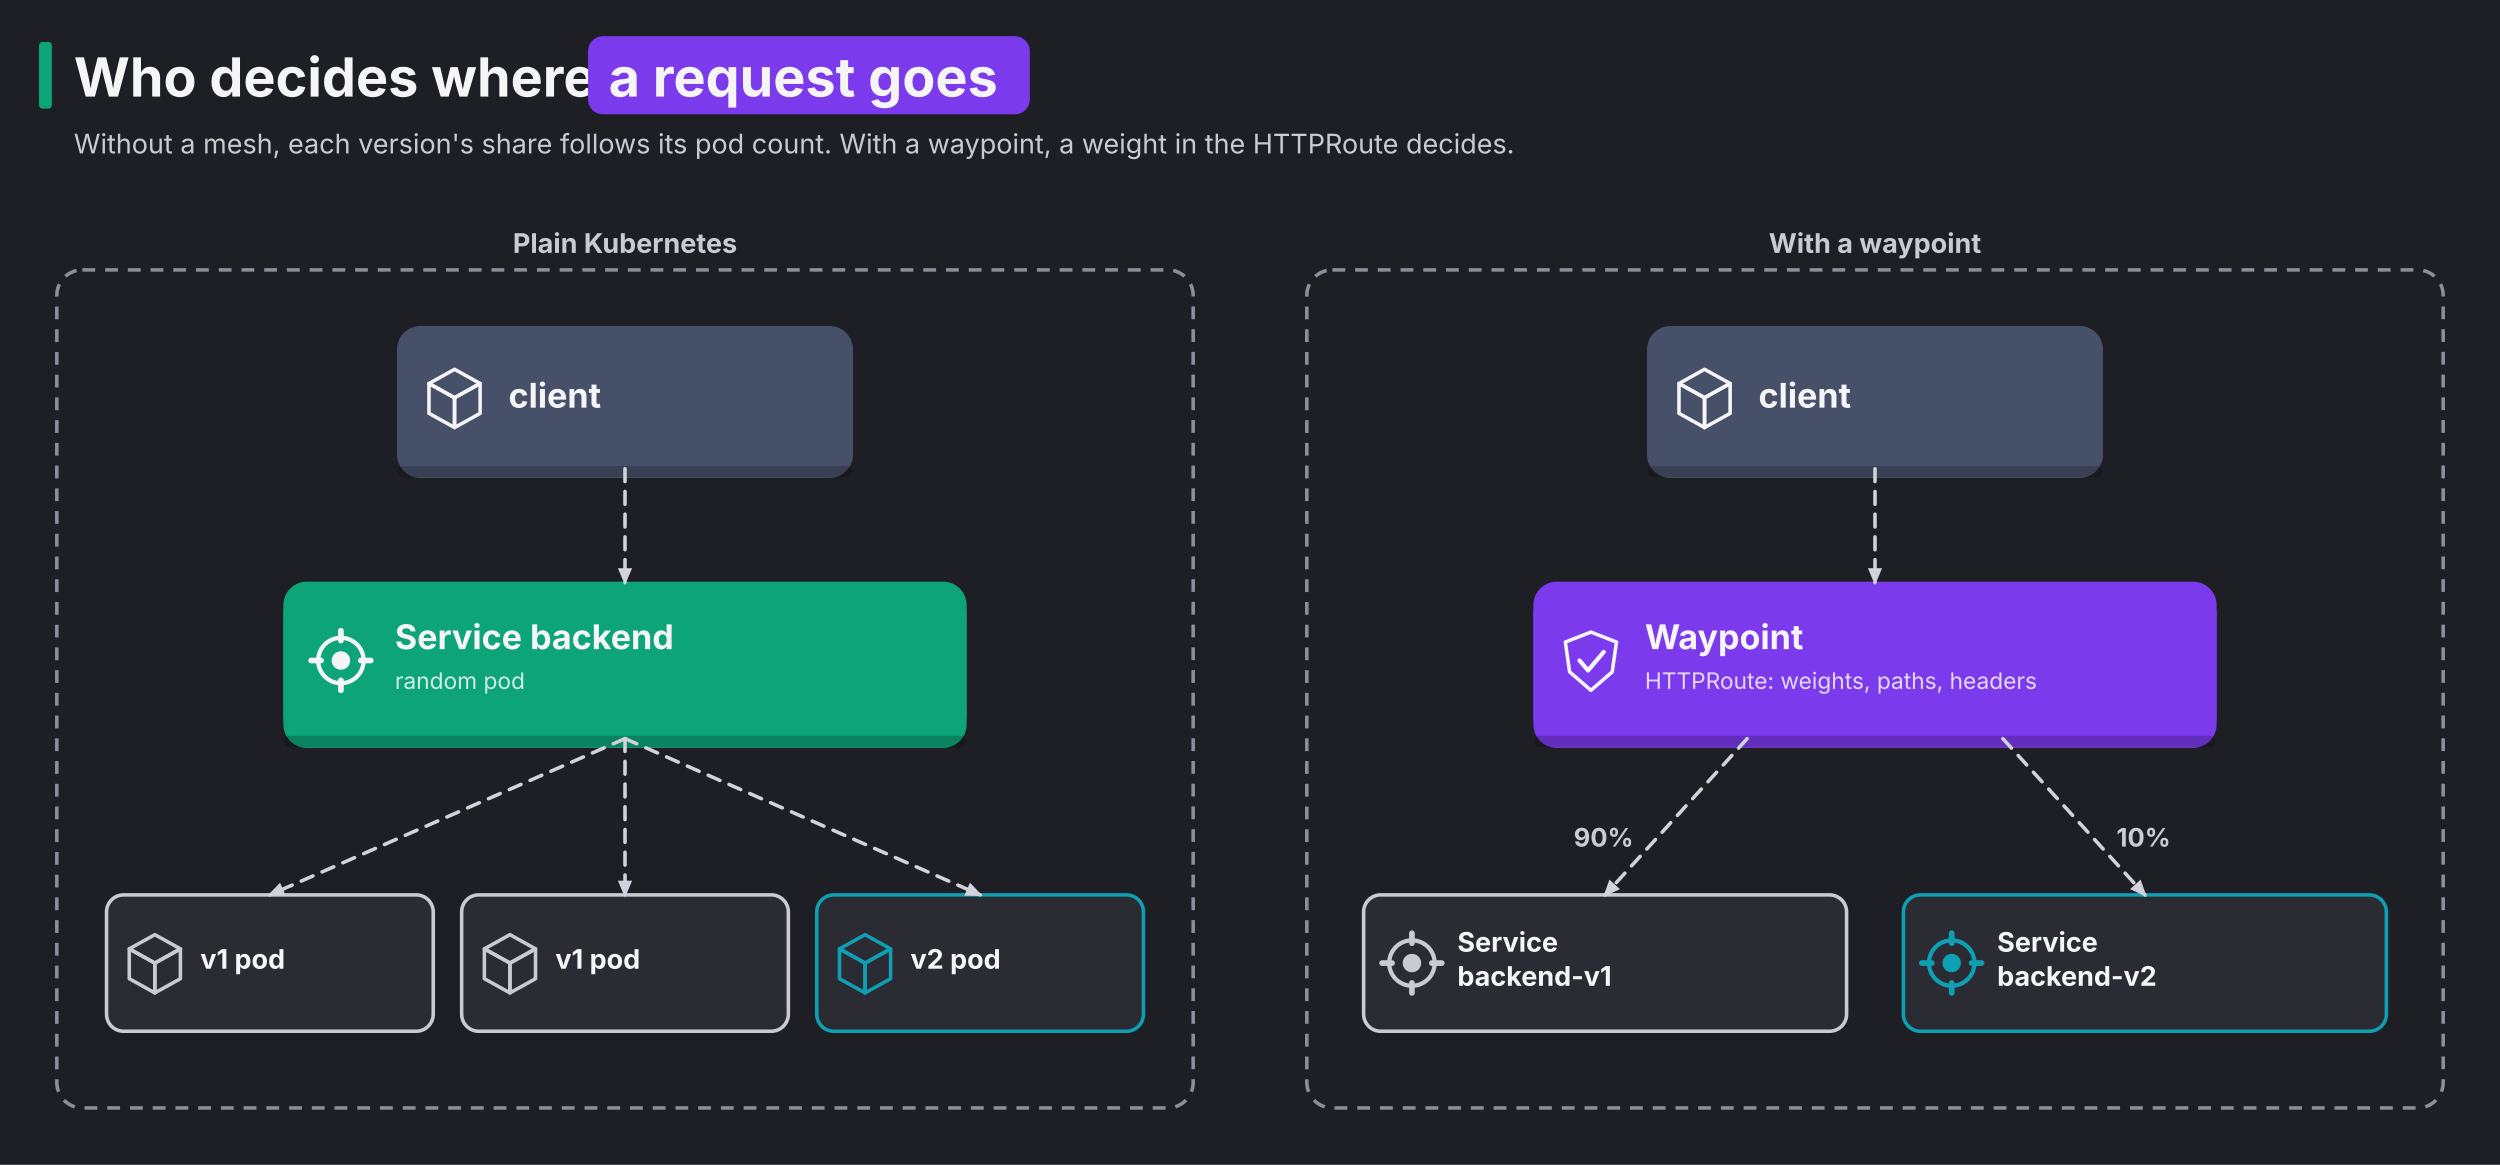
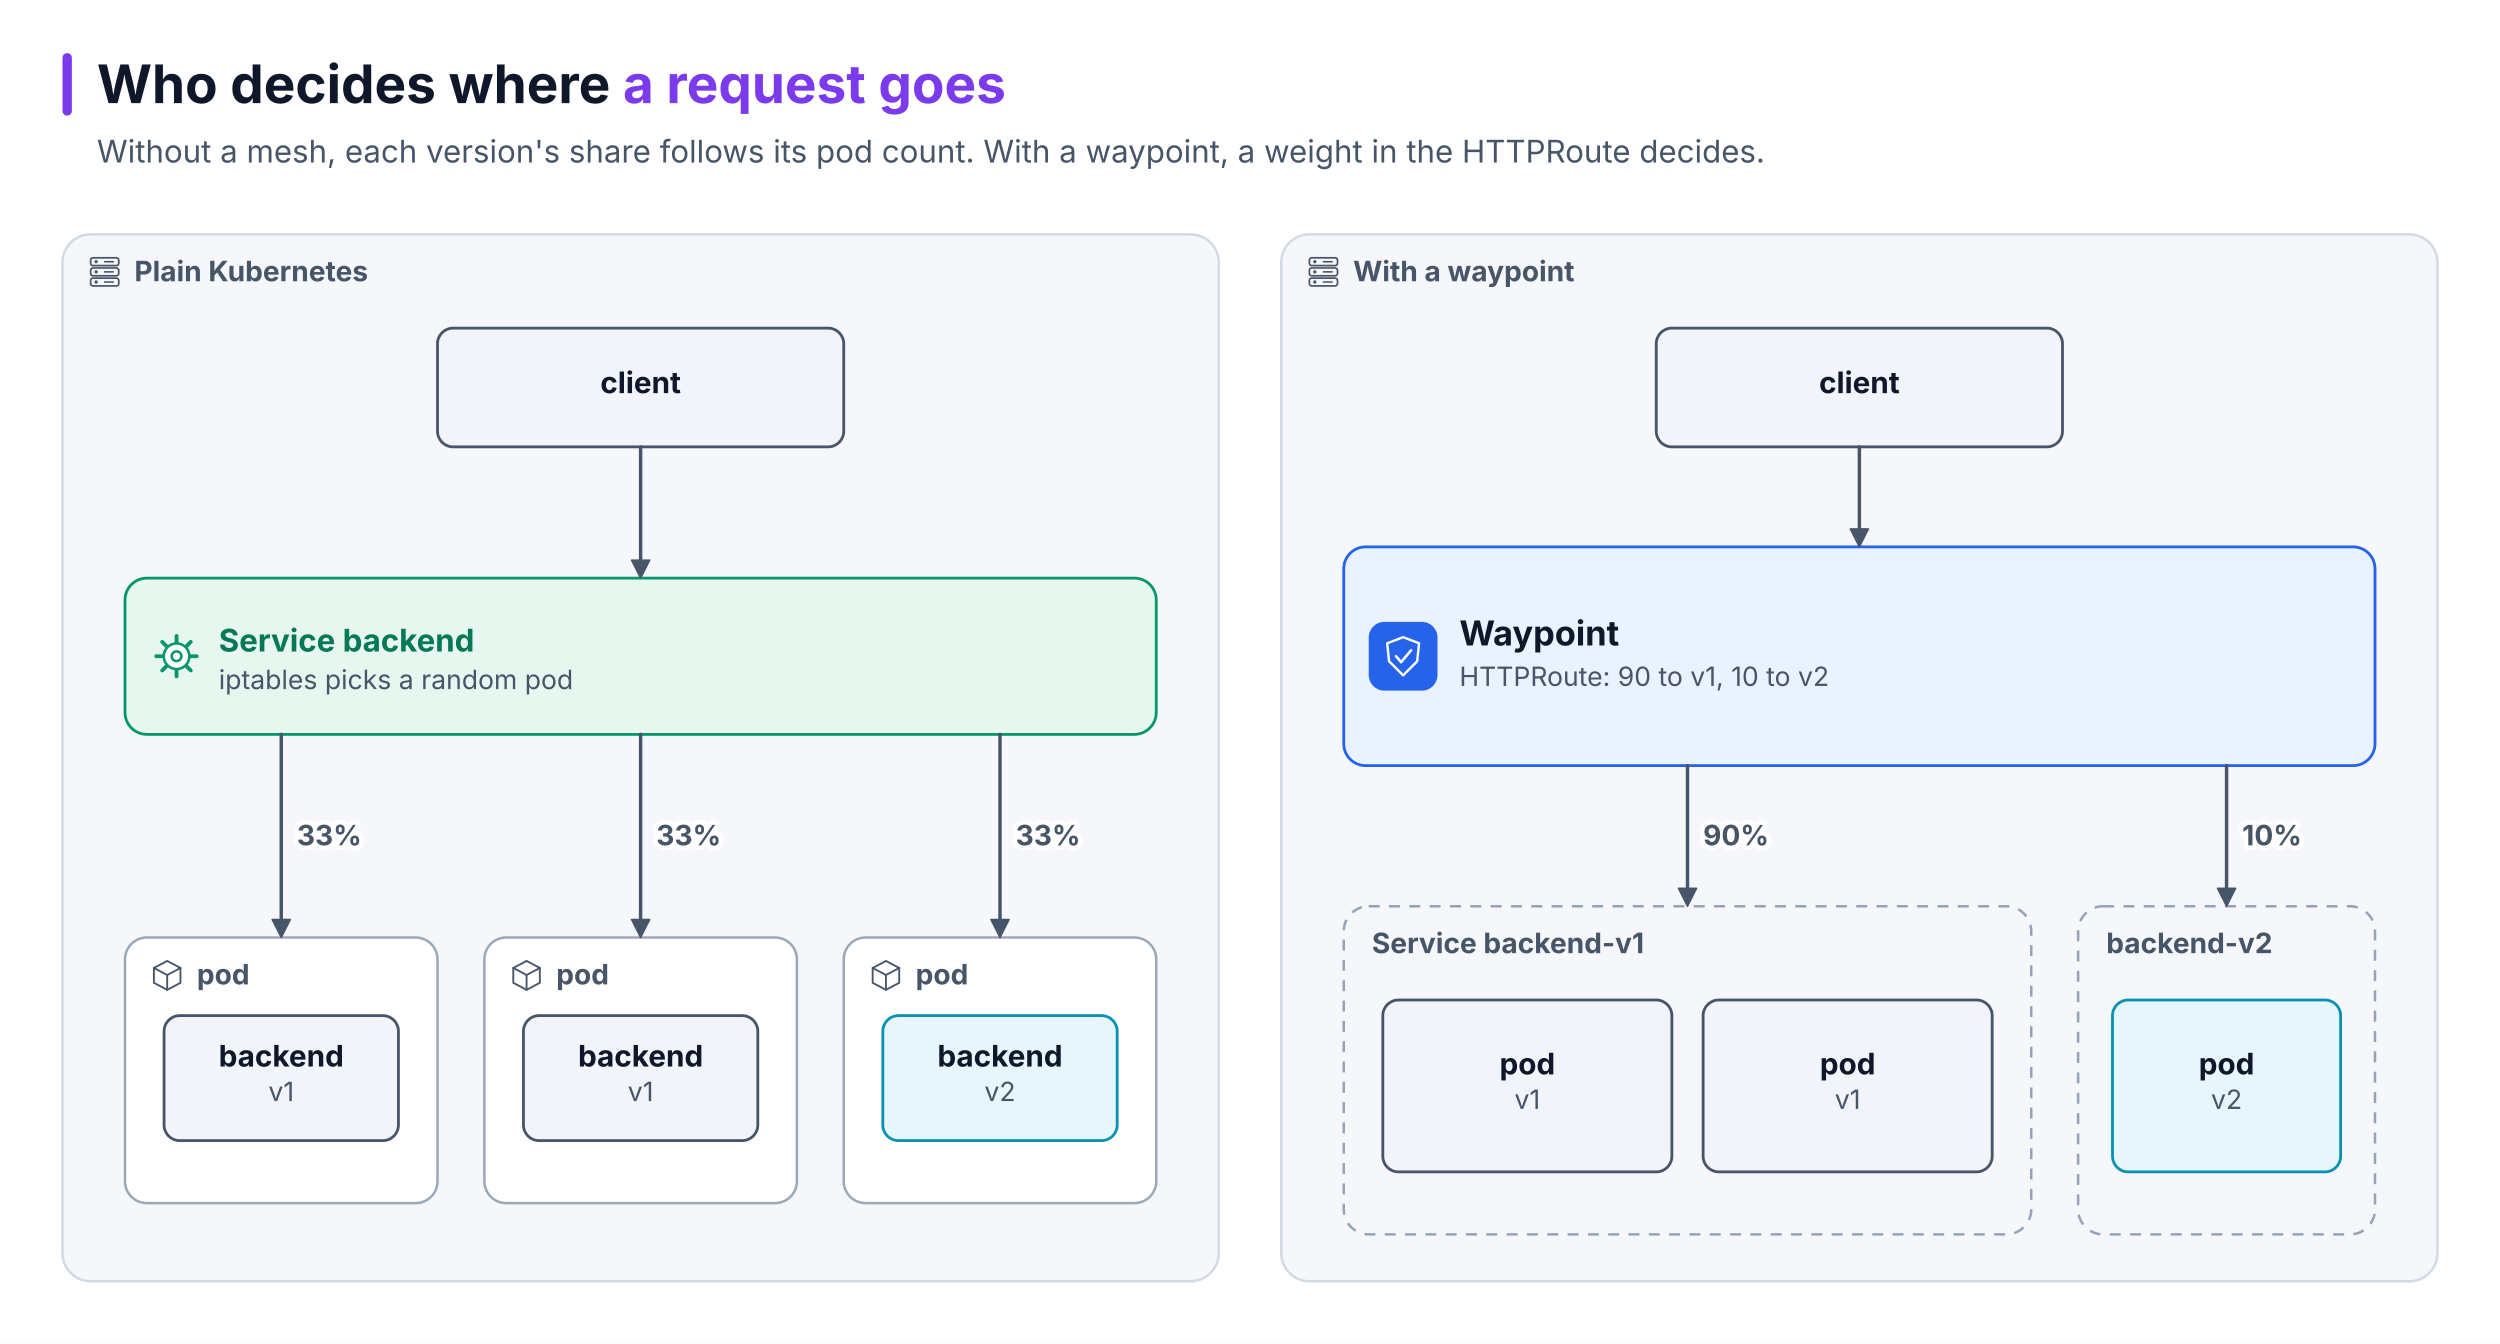
- <svg xmlns="http://www.w3.org/2000/svg" width="1760" height="820" viewBox="0 0 1760 820" font-family="Inter, -apple-system, 'Segoe UI', Helvetica, Arial, sans-serif">
-   <rect width="1760" height="820" fill="#1e1f24" />
-   <defs>
-     <marker id="h" markerWidth="12" markerHeight="10" refX="10" refY="5" orient="auto" markerUnits="userSpaceOnUse">
-       <path d="M0,0 L12,5 L0,10 z" fill="#d0d3dc" />
-     </marker>
-   </defs>
-   <rect x="28.0" y="30.0" width="8.0" height="46.0" rx="2" fill="#0ea47a" stroke="#0ea47a" stroke-width="1" />
-   <text x="52.0" y="68.0" font-size="38" fill="#f5f5f7" font-weight="700" text-anchor="start">Who decides where</text>
-   <rect x="414.5" y="26.0" width="310.0" height="54.0" rx="10" fill="#7c3aed" stroke="#7c3aed" stroke-width="1" />
-   <text x="428.5" y="68.0" font-size="38" fill="#f5f5f7" font-weight="700" text-anchor="start">a request goes</text>
-   <text x="52.0" y="108.0" font-size="19" fill="#c9cbd3" text-anchor="start">Without a mesh, each version's share follows its pod count. With a waypoint, a weight in the HTTPRoute decides.</text>
-   <rect x="40.0" y="190.0" width="800.0" height="590.0" rx="18" fill="#00000000" stroke="#8b8f9c" stroke-width="2.5" stroke-dasharray="9 7" />
-   <text x="440.0" y="178.0" font-size="19" fill="#c9cbd3" font-weight="700" text-anchor="middle">Plain Kubernetes</text>
-   <rect x="280.0" y="236.0" width="320.0" height="100.0" rx="16" fill="#475069" stroke="#475069" stroke-width="1" />
-   <rect x="280.0" y="230.0" width="320.0" height="100.0" rx="16" fill="#475069" stroke="#475069" stroke-width="1" />
-   <rect x="280.0" y="328.0" width="320.0" height="8.0" rx="4" fill="#00000033" stroke="#00000033" stroke-width="0" />
-   <polygon points="320.0,260.0 338.0,270.0 320.0,280.0 302.0,270.0" fill="none" stroke="#f5f5f7" stroke-width="2.5" stroke-linejoin="round" />
-   <polygon points="302.0,270.0 320.0,280.0 320.0,301.0 302.0,291.0" fill="none" stroke="#f5f5f7" stroke-width="2.5" stroke-linejoin="round" />
-   <polygon points="338.0,270.0 320.0,280.0 320.0,301.0 338.0,291.0" fill="none" stroke="#f5f5f7" stroke-width="2.5" stroke-linejoin="round" />
-   <text x="358.0" y="287.0" font-size="24" fill="#f5f5f7" font-weight="700" text-anchor="start">client</text>
-   <rect x="200.0" y="416.0" width="480.0" height="110.0" rx="16" fill="#0ea47a" stroke="#0ea47a" stroke-width="1" />
-   <rect x="200.0" y="410.0" width="480.0" height="110.0" rx="16" fill="#0ea47a" stroke="#0ea47a" stroke-width="1" />
-   <rect x="200.0" y="518.0" width="480.0" height="8.0" rx="4" fill="#00000033" stroke="#00000033" stroke-width="0" />
-   <ellipse cx="240.0" cy="465.0" rx="16" ry="16" fill="none" stroke="#f5f5f7" stroke-width="3" />
-   <ellipse cx="240.0" cy="465.0" rx="6" ry="6" fill="#f5f5f7" stroke="#f5f5f7" stroke-width="1" />
-   <polyline points="240.0,444.0 240.0,451.0" fill="none" stroke="#f5f5f7" stroke-width="4" stroke-linecap="round" stroke-linejoin="round" />
-   <polyline points="240.0,479.0 240.0,486.0" fill="none" stroke="#f5f5f7" stroke-width="4" stroke-linecap="round" stroke-linejoin="round" />
-   <polyline points="219.0,465.0 226.0,465.0" fill="none" stroke="#f5f5f7" stroke-width="4" stroke-linecap="round" stroke-linejoin="round" />
-   <polyline points="254.0,465.0 261.0,465.0" fill="none" stroke="#f5f5f7" stroke-width="4" stroke-linecap="round" stroke-linejoin="round" />
-   <text x="278.0" y="457.0" font-size="24" fill="#f5f5f7" font-weight="700" text-anchor="start">Service backend</text>
-   <text x="278.0" y="485.0" font-size="16" fill="#ffffffcc" text-anchor="start">random pod</text>
-   <polyline points="440.0,330.0 440.0,410.0" fill="none" stroke="#d0d3dc" stroke-width="2.5" stroke-linecap="round" stroke-linejoin="round" stroke-dasharray="9 7" marker-end="url(#h)" />
-   <rect x="75.0" y="630.0" width="230.0" height="96.0" rx="12" fill="#2a2b33" stroke="#c9cbd3" stroke-width="2.5" />
-   <polygon points="109.0,658.0 127.0,668.0 109.0,678.0 91.0,668.0" fill="none" stroke="#c9cbd3" stroke-width="2.5" stroke-linejoin="round" />
-   <polygon points="91.0,668.0 109.0,678.0 109.0,699.0 91.0,689.0" fill="none" stroke="#c9cbd3" stroke-width="2.5" stroke-linejoin="round" />
-   <polygon points="127.0,668.0 109.0,678.0 109.0,699.0 127.0,689.0" fill="none" stroke="#c9cbd3" stroke-width="2.5" stroke-linejoin="round" />
-   <text x="141.0" y="682.0" font-size="19" fill="#f5f5f7" font-weight="700" text-anchor="start">v1 pod</text>
-   <polyline points="440.0,520.0 190.0,630.0" fill="none" stroke="#d0d3dc" stroke-width="2.5" stroke-linecap="round" stroke-linejoin="round" stroke-dasharray="9 7" marker-end="url(#h)" />
-   <rect x="325.0" y="630.0" width="230.0" height="96.0" rx="12" fill="#2a2b33" stroke="#c9cbd3" stroke-width="2.5" />
-   <polygon points="359.0,658.0 377.0,668.0 359.0,678.0 341.0,668.0" fill="none" stroke="#c9cbd3" stroke-width="2.5" stroke-linejoin="round" />
-   <polygon points="341.0,668.0 359.0,678.0 359.0,699.0 341.0,689.0" fill="none" stroke="#c9cbd3" stroke-width="2.5" stroke-linejoin="round" />
-   <polygon points="377.0,668.0 359.0,678.0 359.0,699.0 377.0,689.0" fill="none" stroke="#c9cbd3" stroke-width="2.5" stroke-linejoin="round" />
-   <text x="391.0" y="682.0" font-size="19" fill="#f5f5f7" font-weight="700" text-anchor="start">v1 pod</text>
-   <polyline points="440.0,520.0 440.0,630.0" fill="none" stroke="#d0d3dc" stroke-width="2.5" stroke-linecap="round" stroke-linejoin="round" stroke-dasharray="9 7" marker-end="url(#h)" />
-   <rect x="575.0" y="630.0" width="230.0" height="96.0" rx="12" fill="#2a2b33" stroke="#0e9fb3" stroke-width="2.5" />
-   <polygon points="609.0,658.0 627.0,668.0 609.0,678.0 591.0,668.0" fill="none" stroke="#0e9fb3" stroke-width="2.5" stroke-linejoin="round" />
-   <polygon points="591.0,668.0 609.0,678.0 609.0,699.0 591.0,689.0" fill="none" stroke="#0e9fb3" stroke-width="2.5" stroke-linejoin="round" />
-   <polygon points="627.0,668.0 609.0,678.0 609.0,699.0 627.0,689.0" fill="none" stroke="#0e9fb3" stroke-width="2.5" stroke-linejoin="round" />
-   <text x="641.0" y="682.0" font-size="19" fill="#f5f5f7" font-weight="700" text-anchor="start">v2 pod</text>
-   <polyline points="440.0,520.0 690.0,630.0" fill="none" stroke="#d0d3dc" stroke-width="2.5" stroke-linecap="round" stroke-linejoin="round" stroke-dasharray="9 7" marker-end="url(#h)" />
-   <rect x="920.0" y="190.0" width="800.0" height="590.0" rx="18" fill="#00000000" stroke="#8b8f9c" stroke-width="2.5" stroke-dasharray="9 7" />
-   <text x="1320.0" y="178.0" font-size="19" fill="#c9cbd3" font-weight="700" text-anchor="middle">With a waypoint</text>
-   <rect x="1160.0" y="236.0" width="320.0" height="100.0" rx="16" fill="#475069" stroke="#475069" stroke-width="1" />
-   <rect x="1160.0" y="230.0" width="320.0" height="100.0" rx="16" fill="#475069" stroke="#475069" stroke-width="1" />
-   <rect x="1160.0" y="328.0" width="320.0" height="8.0" rx="4" fill="#00000033" stroke="#00000033" stroke-width="0" />
-   <polygon points="1200.0,260.0 1218.0,270.0 1200.0,280.0 1182.0,270.0" fill="none" stroke="#f5f5f7" stroke-width="2.5" stroke-linejoin="round" />
-   <polygon points="1182.0,270.0 1200.0,280.0 1200.0,301.0 1182.0,291.0" fill="none" stroke="#f5f5f7" stroke-width="2.5" stroke-linejoin="round" />
-   <polygon points="1218.0,270.0 1200.0,280.0 1200.0,301.0 1218.0,291.0" fill="none" stroke="#f5f5f7" stroke-width="2.5" stroke-linejoin="round" />
-   <text x="1238.0" y="287.0" font-size="24" fill="#f5f5f7" font-weight="700" text-anchor="start">client</text>
-   <rect x="1080.0" y="416.0" width="480.0" height="110.0" rx="16" fill="#7c3aed" stroke="#7c3aed" stroke-width="1" />
-   <rect x="1080.0" y="410.0" width="480.0" height="110.0" rx="16" fill="#7c3aed" stroke="#7c3aed" stroke-width="1" />
-   <rect x="1080.0" y="518.0" width="480.0" height="8.0" rx="4" fill="#00000033" stroke="#00000033" stroke-width="0" />
-   <polygon points="1120.0,445.0 1138.0,452.0 1135.0,473.0 1120.0,486.0 1105.0,473.0 1102.0,452.0" fill="none" stroke="#f5f5f7" stroke-width="2.5" stroke-linejoin="round" />
-   <polyline points="1112.0,465.0 1118.0,472.0 1129.0,459.0" fill="none" stroke="#f5f5f7" stroke-width="3" stroke-linecap="round" stroke-linejoin="round" />
-   <text x="1158.0" y="457.0" font-size="24" fill="#f5f5f7" font-weight="700" text-anchor="start">Waypoint</text>
-   <text x="1158.0" y="485.0" font-size="16" fill="#ffffffcc" text-anchor="start">HTTPRoute: weights, paths, headers</text>
-   <polyline points="1320.0,330.0 1320.0,410.0" fill="none" stroke="#d0d3dc" stroke-width="2.5" stroke-linecap="round" stroke-linejoin="round" stroke-dasharray="9 7" marker-end="url(#h)" />
-   <rect x="960.0" y="630.0" width="340.0" height="96.0" rx="12" fill="#2a2b33" stroke="#c9cbd3" stroke-width="2.5" />
-   <ellipse cx="994.0" cy="678.0" rx="16" ry="16" fill="none" stroke="#c9cbd3" stroke-width="3" />
-   <ellipse cx="994.0" cy="678.0" rx="6" ry="6" fill="#c9cbd3" stroke="#c9cbd3" stroke-width="1" />
-   <polyline points="994.0,657.0 994.0,664.0" fill="none" stroke="#c9cbd3" stroke-width="4" stroke-linecap="round" stroke-linejoin="round" />
-   <polyline points="994.0,692.0 994.0,699.0" fill="none" stroke="#c9cbd3" stroke-width="4" stroke-linecap="round" stroke-linejoin="round" />
-   <polyline points="973.0,678.0 980.0,678.0" fill="none" stroke="#c9cbd3" stroke-width="4" stroke-linecap="round" stroke-linejoin="round" />
-   <polyline points="1008.0,678.0 1015.0,678.0" fill="none" stroke="#c9cbd3" stroke-width="4" stroke-linecap="round" stroke-linejoin="round" />
-   <text x="1026.0" y="670.0" font-size="19" fill="#f5f5f7" font-weight="700" text-anchor="start">Service</text>
-   <text x="1026.0" y="694.0" font-size="19" fill="#f5f5f7" font-weight="700" text-anchor="start">backend-v1</text>
-   <rect x="1340.0" y="630.0" width="340.0" height="96.0" rx="12" fill="#2a2b33" stroke="#0e9fb3" stroke-width="2.5" />
-   <ellipse cx="1374.0" cy="678.0" rx="16" ry="16" fill="none" stroke="#0e9fb3" stroke-width="3" />
-   <ellipse cx="1374.0" cy="678.0" rx="6" ry="6" fill="#0e9fb3" stroke="#0e9fb3" stroke-width="1" />
-   <polyline points="1374.0,657.0 1374.0,664.0" fill="none" stroke="#0e9fb3" stroke-width="4" stroke-linecap="round" stroke-linejoin="round" />
-   <polyline points="1374.0,692.0 1374.0,699.0" fill="none" stroke="#0e9fb3" stroke-width="4" stroke-linecap="round" stroke-linejoin="round" />
-   <polyline points="1353.0,678.0 1360.0,678.0" fill="none" stroke="#0e9fb3" stroke-width="4" stroke-linecap="round" stroke-linejoin="round" />
-   <polyline points="1388.0,678.0 1395.0,678.0" fill="none" stroke="#0e9fb3" stroke-width="4" stroke-linecap="round" stroke-linejoin="round" />
-   <text x="1406.0" y="670.0" font-size="19" fill="#f5f5f7" font-weight="700" text-anchor="start">Service</text>
-   <text x="1406.0" y="694.0" font-size="19" fill="#f5f5f7" font-weight="700" text-anchor="start">backend-v2</text>
-   <polyline points="1230.0,520.0 1130.0,630.0" fill="none" stroke="#d0d3dc" stroke-width="2.5" stroke-linecap="round" stroke-linejoin="round" stroke-dasharray="9 7" marker-end="url(#h)" />
-   <text x="1150.0" y="596.0" font-size="18" fill="#c9cbd3" font-weight="700" text-anchor="end">90%</text>
-   <polyline points="1410.0,520.0 1510.0,630.0" fill="none" stroke="#d0d3dc" stroke-width="2.5" stroke-linecap="round" stroke-linejoin="round" stroke-dasharray="9 7" marker-end="url(#h)" />
-   <text x="1490.0" y="596.0" font-size="18" fill="#c9cbd3" font-weight="700" text-anchor="start">10%</text>
+ <svg xmlns="http://www.w3.org/2000/svg" width="1600" height="860" viewBox="0 0 1600 860" font-family="Inter, -apple-system, 'Segoe UI', Helvetica, Arial, sans-serif">
+   <rect width="1600" height="860" fill="#ffffff" />
+   <rect x="40.0" y="34.0" width="6.0" height="40.0" rx="3.0" fill="#7c3aed" stroke="none" />
+   <text x="62" y="66" font-size="34" font-weight="700" fill="#0f172a">Who decides where <tspan fill="#7c3aed">a request goes</tspan>
+   </text>
+   <text x="62.0" y="104.0" font-size="20.0" fill="#475569" text-anchor="start">Without a mesh, each version's share follows its pod count. With a waypoint, a weight in the HTTPRoute decides.</text>
+   <rect x="40.0" y="150.0" width="740.0" height="670.0" rx="18.0" fill="#f5f7fa" stroke="#d3dae4" stroke-width="1.6" />
+   <rect x="58.0" y="165.0" width="18.0" height="5.0" rx="1.5" fill="none" stroke="#475569" stroke-width="1.1" />
+   <ellipse cx="61.5" cy="167.5" rx="0.8" ry="0.8" fill="#475569" stroke="#475569" stroke-width="0.50" />
+   <polyline points="67.0,167.5 72.5,167.5" fill="none" stroke="#475569" stroke-width="1.00" stroke-linecap="round" stroke-linejoin="round" />
+   <rect x="58.0" y="171.5" width="18.0" height="5.0" rx="1.5" fill="none" stroke="#475569" stroke-width="1.1" />
+   <ellipse cx="61.5" cy="174.0" rx="0.8" ry="0.8" fill="#475569" stroke="#475569" stroke-width="0.50" />
+   <polyline points="67.0,174.0 72.5,174.0" fill="none" stroke="#475569" stroke-width="1.00" stroke-linecap="round" stroke-linejoin="round" />
+   <rect x="58.0" y="178.0" width="18.0" height="5.0" rx="1.5" fill="none" stroke="#475569" stroke-width="1.1" />
+   <ellipse cx="61.5" cy="180.5" rx="0.8" ry="0.8" fill="#475569" stroke="#475569" stroke-width="0.50" />
+   <polyline points="67.0,180.5 72.5,180.5" fill="none" stroke="#475569" stroke-width="1.00" stroke-linecap="round" stroke-linejoin="round" />
+   <text x="86.0" y="180.0" font-size="18.0" fill="#475569" font-weight="700" text-anchor="start">Plain Kubernetes</text>
+   <rect x="280.0" y="210.0" width="260.0" height="76.0" rx="10.0" fill="#f1f4f8" stroke="#475569" stroke-width="1.8" />
+   <text x="410.0" y="251.6" font-size="19.0" fill="#0f172a" font-weight="700" text-anchor="middle">client</text>
+   <rect x="80.0" y="370.0" width="660.0" height="100.0" rx="14.0" fill="#e7f7f0" stroke="#059669" stroke-width="1.8" />
+   <polyline points="113.0,407.0 113.0,411.8" fill="none" stroke="#059669" stroke-width="2.45" stroke-linecap="round" stroke-linejoin="round" />
+   <polyline points="113.0,428.1 113.0,432.9" fill="none" stroke="#059669" stroke-width="2.45" stroke-linecap="round" stroke-linejoin="round" />
+   <polyline points="100.0,420.0 104.8,420.0" fill="none" stroke="#059669" stroke-width="2.45" stroke-linecap="round" stroke-linejoin="round" />
+   <polyline points="121.1,420.0 125.9,420.0" fill="none" stroke="#059669" stroke-width="2.45" stroke-linecap="round" stroke-linejoin="round" />
+   <polyline points="103.8,410.8 107.2,414.2" fill="none" stroke="#059669" stroke-width="2.45" stroke-linecap="round" stroke-linejoin="round" />
+   <polyline points="118.7,425.7 122.1,429.1" fill="none" stroke="#059669" stroke-width="2.45" stroke-linecap="round" stroke-linejoin="round" />
+   <polyline points="122.1,410.8 118.7,414.2" fill="none" stroke="#059669" stroke-width="2.45" stroke-linecap="round" stroke-linejoin="round" />
+   <polyline points="103.8,429.1 107.2,425.7" fill="none" stroke="#059669" stroke-width="2.45" stroke-linecap="round" stroke-linejoin="round" />
+   <ellipse cx="113.0" cy="420.0" rx="8.2" ry="8.2" fill="#ffffff" stroke="#059669" stroke-width="1.63" />
+   <ellipse cx="113.0" cy="420.0" rx="3.1" ry="3.1" fill="none" stroke="#059669" stroke-width="1.63" />
+   <text x="140.0" y="417.0" font-size="20.0" fill="#047857" font-weight="700" text-anchor="start">Service backend</text>
+   <text x="140.0" y="441.0" font-size="17.0" fill="#475569" text-anchor="start">iptables picks a random pod</text>
+   <polyline points="410.0,286.0 410.0,360.5" fill="none" stroke="#475569" stroke-width="2.20" stroke-linecap="round" stroke-linejoin="round" />
+   <polygon points="410.0,370.0 404.2,358.5 415.8,358.5" fill="#475569" stroke="#475569" stroke-width="1" stroke-linejoin="round" />
+   <rect x="80.0" y="600.0" width="200.0" height="170.0" rx="14.0" fill="#ffffff" stroke="#9aa8ba" stroke-width="1.6" />
+   <polygon points="107.0,615.0 115.5,619.5 115.5,629.0 107.0,633.5 98.5,629.0 98.5,619.5" fill="none" stroke="#475569" stroke-width="1.20" stroke-linejoin="round" />
+   <polyline points="98.5,619.5 107.0,624.0 115.5,619.5" fill="none" stroke="#475569" stroke-width="1.20" stroke-linecap="round" stroke-linejoin="round" />
+   <polyline points="107.0,624.0 107.0,633.5" fill="none" stroke="#475569" stroke-width="1.20" stroke-linecap="round" stroke-linejoin="round" />
+   <text x="126.0" y="630.0" font-size="18.0" fill="#475569" font-weight="700" text-anchor="start">pod</text>
+   <rect x="105.0" y="650.0" width="150.0" height="80.0" rx="10.0" fill="#f1f4f8" stroke="#475569" stroke-width="1.8" />
+   <text x="180.0" y="682.6" font-size="19.0" fill="#0f172a" font-weight="700" text-anchor="middle">backend</text>
+   <text x="180.0" y="704.7" font-size="17.0" fill="#475569" text-anchor="middle">v1</text>
+   <polyline points="180.0,470.0 180.0,590.5" fill="none" stroke="#475569" stroke-width="2.20" stroke-linecap="round" stroke-linejoin="round" />
+   <polygon points="180.0,600.0 174.2,588.5 185.8,588.5" fill="#475569" stroke="#475569" stroke-width="1" stroke-linejoin="round" />
+   <text x="190.0" y="541.0" font-size="18.0" fill="#475569" font-weight="700" stroke="#ffffff" stroke-width="6" stroke-linejoin="round" paint-order="stroke" text-anchor="start">33%</text>
+   <rect x="310.0" y="600.0" width="200.0" height="170.0" rx="14.0" fill="#ffffff" stroke="#9aa8ba" stroke-width="1.6" />
+   <polygon points="337.0,615.0 345.5,619.5 345.5,629.0 337.0,633.5 328.5,629.0 328.5,619.5" fill="none" stroke="#475569" stroke-width="1.20" stroke-linejoin="round" />
+   <polyline points="328.5,619.5 337.0,624.0 345.5,619.5" fill="none" stroke="#475569" stroke-width="1.20" stroke-linecap="round" stroke-linejoin="round" />
+   <polyline points="337.0,624.0 337.0,633.5" fill="none" stroke="#475569" stroke-width="1.20" stroke-linecap="round" stroke-linejoin="round" />
+   <text x="356.0" y="630.0" font-size="18.0" fill="#475569" font-weight="700" text-anchor="start">pod</text>
+   <rect x="335.0" y="650.0" width="150.0" height="80.0" rx="10.0" fill="#f1f4f8" stroke="#475569" stroke-width="1.8" />
+   <text x="410.0" y="682.6" font-size="19.0" fill="#0f172a" font-weight="700" text-anchor="middle">backend</text>
+   <text x="410.0" y="704.7" font-size="17.0" fill="#475569" text-anchor="middle">v1</text>
+   <polyline points="410.0,470.0 410.0,590.5" fill="none" stroke="#475569" stroke-width="2.20" stroke-linecap="round" stroke-linejoin="round" />
+   <polygon points="410.0,600.0 404.2,588.5 415.8,588.5" fill="#475569" stroke="#475569" stroke-width="1" stroke-linejoin="round" />
+   <text x="420.0" y="541.0" font-size="18.0" fill="#475569" font-weight="700" stroke="#ffffff" stroke-width="6" stroke-linejoin="round" paint-order="stroke" text-anchor="start">33%</text>
+   <rect x="540.0" y="600.0" width="200.0" height="170.0" rx="14.0" fill="#ffffff" stroke="#9aa8ba" stroke-width="1.6" />
+   <polygon points="567.0,615.0 575.5,619.5 575.5,629.0 567.0,633.5 558.5,629.0 558.5,619.5" fill="none" stroke="#475569" stroke-width="1.20" stroke-linejoin="round" />
+   <polyline points="558.5,619.5 567.0,624.0 575.5,619.5" fill="none" stroke="#475569" stroke-width="1.20" stroke-linecap="round" stroke-linejoin="round" />
+   <polyline points="567.0,624.0 567.0,633.5" fill="none" stroke="#475569" stroke-width="1.20" stroke-linecap="round" stroke-linejoin="round" />
+   <text x="586.0" y="630.0" font-size="18.0" fill="#475569" font-weight="700" text-anchor="start">pod</text>
+   <rect x="565.0" y="650.0" width="150.0" height="80.0" rx="10.0" fill="#e6f6fa" stroke="#0891b2" stroke-width="1.8" />
+   <text x="640.0" y="682.6" font-size="19.0" fill="#0f172a" font-weight="700" text-anchor="middle">backend</text>
+   <text x="640.0" y="704.7" font-size="17.0" fill="#475569" text-anchor="middle">v2</text>
+   <polyline points="640.0,470.0 640.0,590.5" fill="none" stroke="#475569" stroke-width="2.20" stroke-linecap="round" stroke-linejoin="round" />
+   <polygon points="640.0,600.0 634.2,588.5 645.8,588.5" fill="#475569" stroke="#475569" stroke-width="1" stroke-linejoin="round" />
+   <text x="650.0" y="541.0" font-size="18.0" fill="#475569" font-weight="700" stroke="#ffffff" stroke-width="6" stroke-linejoin="round" paint-order="stroke" text-anchor="start">33%</text>
+   <rect x="820.0" y="150.0" width="740.0" height="670.0" rx="18.0" fill="#f5f7fa" stroke="#d3dae4" stroke-width="1.6" />
+   <rect x="838.0" y="165.0" width="18.0" height="5.0" rx="1.5" fill="none" stroke="#475569" stroke-width="1.1" />
+   <ellipse cx="841.5" cy="167.5" rx="0.8" ry="0.8" fill="#475569" stroke="#475569" stroke-width="0.50" />
+   <polyline points="847.0,167.5 852.5,167.5" fill="none" stroke="#475569" stroke-width="1.00" stroke-linecap="round" stroke-linejoin="round" />
+   <rect x="838.0" y="171.5" width="18.0" height="5.0" rx="1.5" fill="none" stroke="#475569" stroke-width="1.1" />
+   <ellipse cx="841.5" cy="174.0" rx="0.8" ry="0.8" fill="#475569" stroke="#475569" stroke-width="0.50" />
+   <polyline points="847.0,174.0 852.5,174.0" fill="none" stroke="#475569" stroke-width="1.00" stroke-linecap="round" stroke-linejoin="round" />
+   <rect x="838.0" y="178.0" width="18.0" height="5.0" rx="1.5" fill="none" stroke="#475569" stroke-width="1.1" />
+   <ellipse cx="841.5" cy="180.5" rx="0.8" ry="0.8" fill="#475569" stroke="#475569" stroke-width="0.50" />
+   <polyline points="847.0,180.5 852.5,180.5" fill="none" stroke="#475569" stroke-width="1.00" stroke-linecap="round" stroke-linejoin="round" />
+   <text x="866.0" y="180.0" font-size="18.0" fill="#475569" font-weight="700" text-anchor="start">With a waypoint</text>
+   <rect x="1060.0" y="210.0" width="260.0" height="76.0" rx="10.0" fill="#f1f4f8" stroke="#475569" stroke-width="1.8" />
+   <text x="1190.0" y="251.6" font-size="19.0" fill="#0f172a" font-weight="700" text-anchor="middle">client</text>
+   <rect x="860.0" y="350.0" width="660.0" height="140.0" rx="14.0" fill="#eaf1ff" stroke="#2563eb" stroke-width="1.8" />
+   <rect x="876.0" y="398.0" width="44.0" height="44.0" rx="10.0" fill="#2563eb" stroke="none" />
+   <polygon points="898.0,407.8 908.2,411.7 907.0,423.2 898.0,432.2 889.0,423.2 887.8,411.7" fill="none" stroke="#ffffff" stroke-width="1.54" stroke-linejoin="round" />
+   <polyline points="893.5,420.0 896.7,423.8 903.1,416.2" fill="none" stroke="#ffffff" stroke-width="1.66" stroke-linecap="round" stroke-linejoin="round" />
+   <text x="934.0" y="413.1" font-size="22.0" fill="#0f172a" font-weight="700" text-anchor="start">Waypoint</text>
+   <text x="934.0" y="439.0" font-size="17.0" fill="#475569" text-anchor="start">HTTPRoute: 90 to v1, 10 to v2</text>
+   <polyline points="1190.0,286.0 1190.0,340.5" fill="none" stroke="#475569" stroke-width="2.20" stroke-linecap="round" stroke-linejoin="round" />
+   <polygon points="1190.0,350.0 1184.2,338.5 1195.8,338.5" fill="#475569" stroke="#475569" stroke-width="1" stroke-linejoin="round" />
+   <rect x="860.0" y="580.0" width="440.0" height="210.0" rx="16.0" fill="none" stroke="#94a3b8" stroke-width="1.6" stroke-dasharray="7 6" />
+   <text x="878.0" y="610.0" font-size="18.0" fill="#475569" font-weight="700" text-anchor="start">Service backend-v1</text>
+   <rect x="885.0" y="640.0" width="185.0" height="110.0" rx="10.0" fill="#f1f4f8" stroke="#475569" stroke-width="1.8" />
+   <text x="977.5" y="687.6" font-size="19.0" fill="#0f172a" font-weight="700" text-anchor="middle">pod</text>
+   <text x="977.5" y="709.7" font-size="17.0" fill="#475569" text-anchor="middle">v1</text>
+   <rect x="1090.0" y="640.0" width="185.0" height="110.0" rx="10.0" fill="#f1f4f8" stroke="#475569" stroke-width="1.8" />
+   <text x="1182.5" y="687.6" font-size="19.0" fill="#0f172a" font-weight="700" text-anchor="middle">pod</text>
+   <text x="1182.5" y="709.7" font-size="17.0" fill="#475569" text-anchor="middle">v1</text>
+   <rect x="1330.0" y="580.0" width="190.0" height="210.0" rx="16.0" fill="none" stroke="#94a3b8" stroke-width="1.6" stroke-dasharray="7 6" />
+   <text x="1348.0" y="610.0" font-size="18.0" fill="#475569" font-weight="700" text-anchor="start">backend-v2</text>
+   <rect x="1352.0" y="640.0" width="146.0" height="110.0" rx="10.0" fill="#e6f6fa" stroke="#0891b2" stroke-width="1.8" />
+   <text x="1425.0" y="687.6" font-size="19.0" fill="#0f172a" font-weight="700" text-anchor="middle">pod</text>
+   <text x="1425.0" y="709.7" font-size="17.0" fill="#475569" text-anchor="middle">v2</text>
+   <polyline points="1080.0,490.0 1080.0,570.5" fill="none" stroke="#475569" stroke-width="2.20" stroke-linecap="round" stroke-linejoin="round" />
+   <polygon points="1080.0,580.0 1074.2,568.5 1085.8,568.5" fill="#475569" stroke="#475569" stroke-width="1" stroke-linejoin="round" />
+   <text x="1090.0" y="541.0" font-size="18.0" fill="#475569" font-weight="700" stroke="#ffffff" stroke-width="6" stroke-linejoin="round" paint-order="stroke" text-anchor="start">90%</text>
+   <polyline points="1425.0,490.0 1425.0,570.5" fill="none" stroke="#475569" stroke-width="2.20" stroke-linecap="round" stroke-linejoin="round" />
+   <polygon points="1425.0,580.0 1419.2,568.5 1430.8,568.5" fill="#475569" stroke="#475569" stroke-width="1" stroke-linejoin="round" />
+   <text x="1435.0" y="541.0" font-size="18.0" fill="#475569" font-weight="700" stroke="#ffffff" stroke-width="6" stroke-linejoin="round" paint-order="stroke" text-anchor="start">10%</text>
</svg>
